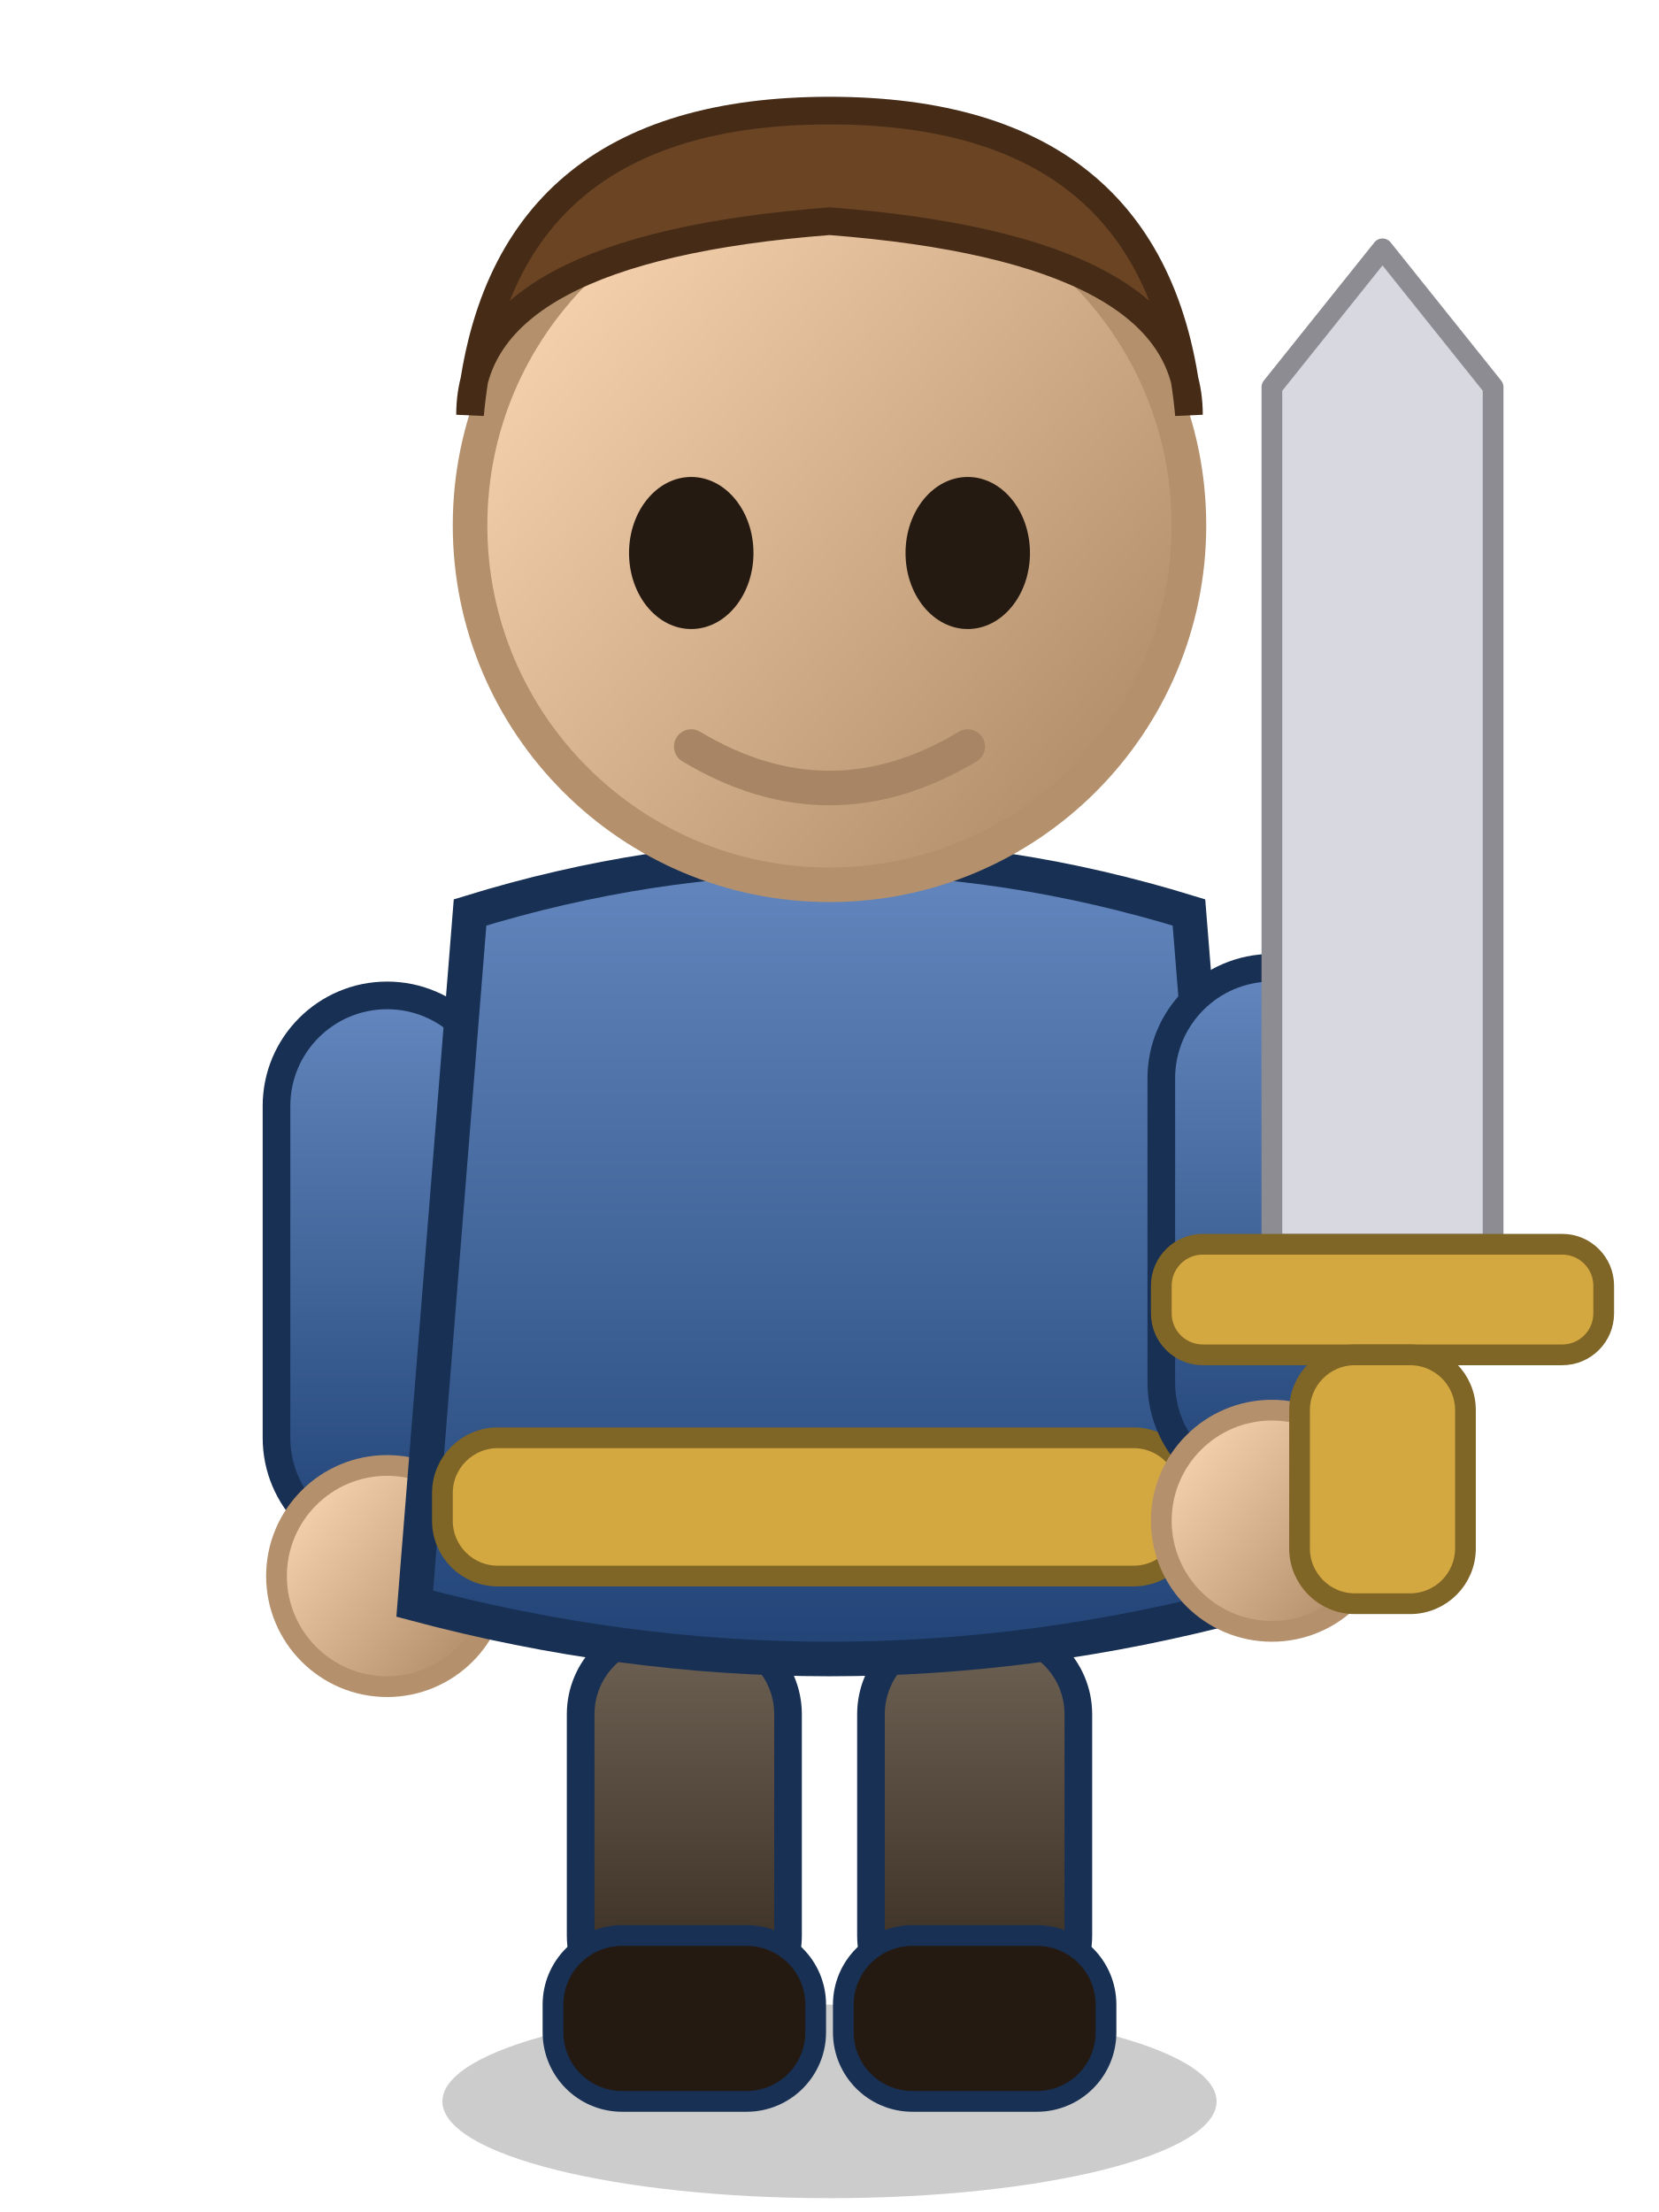
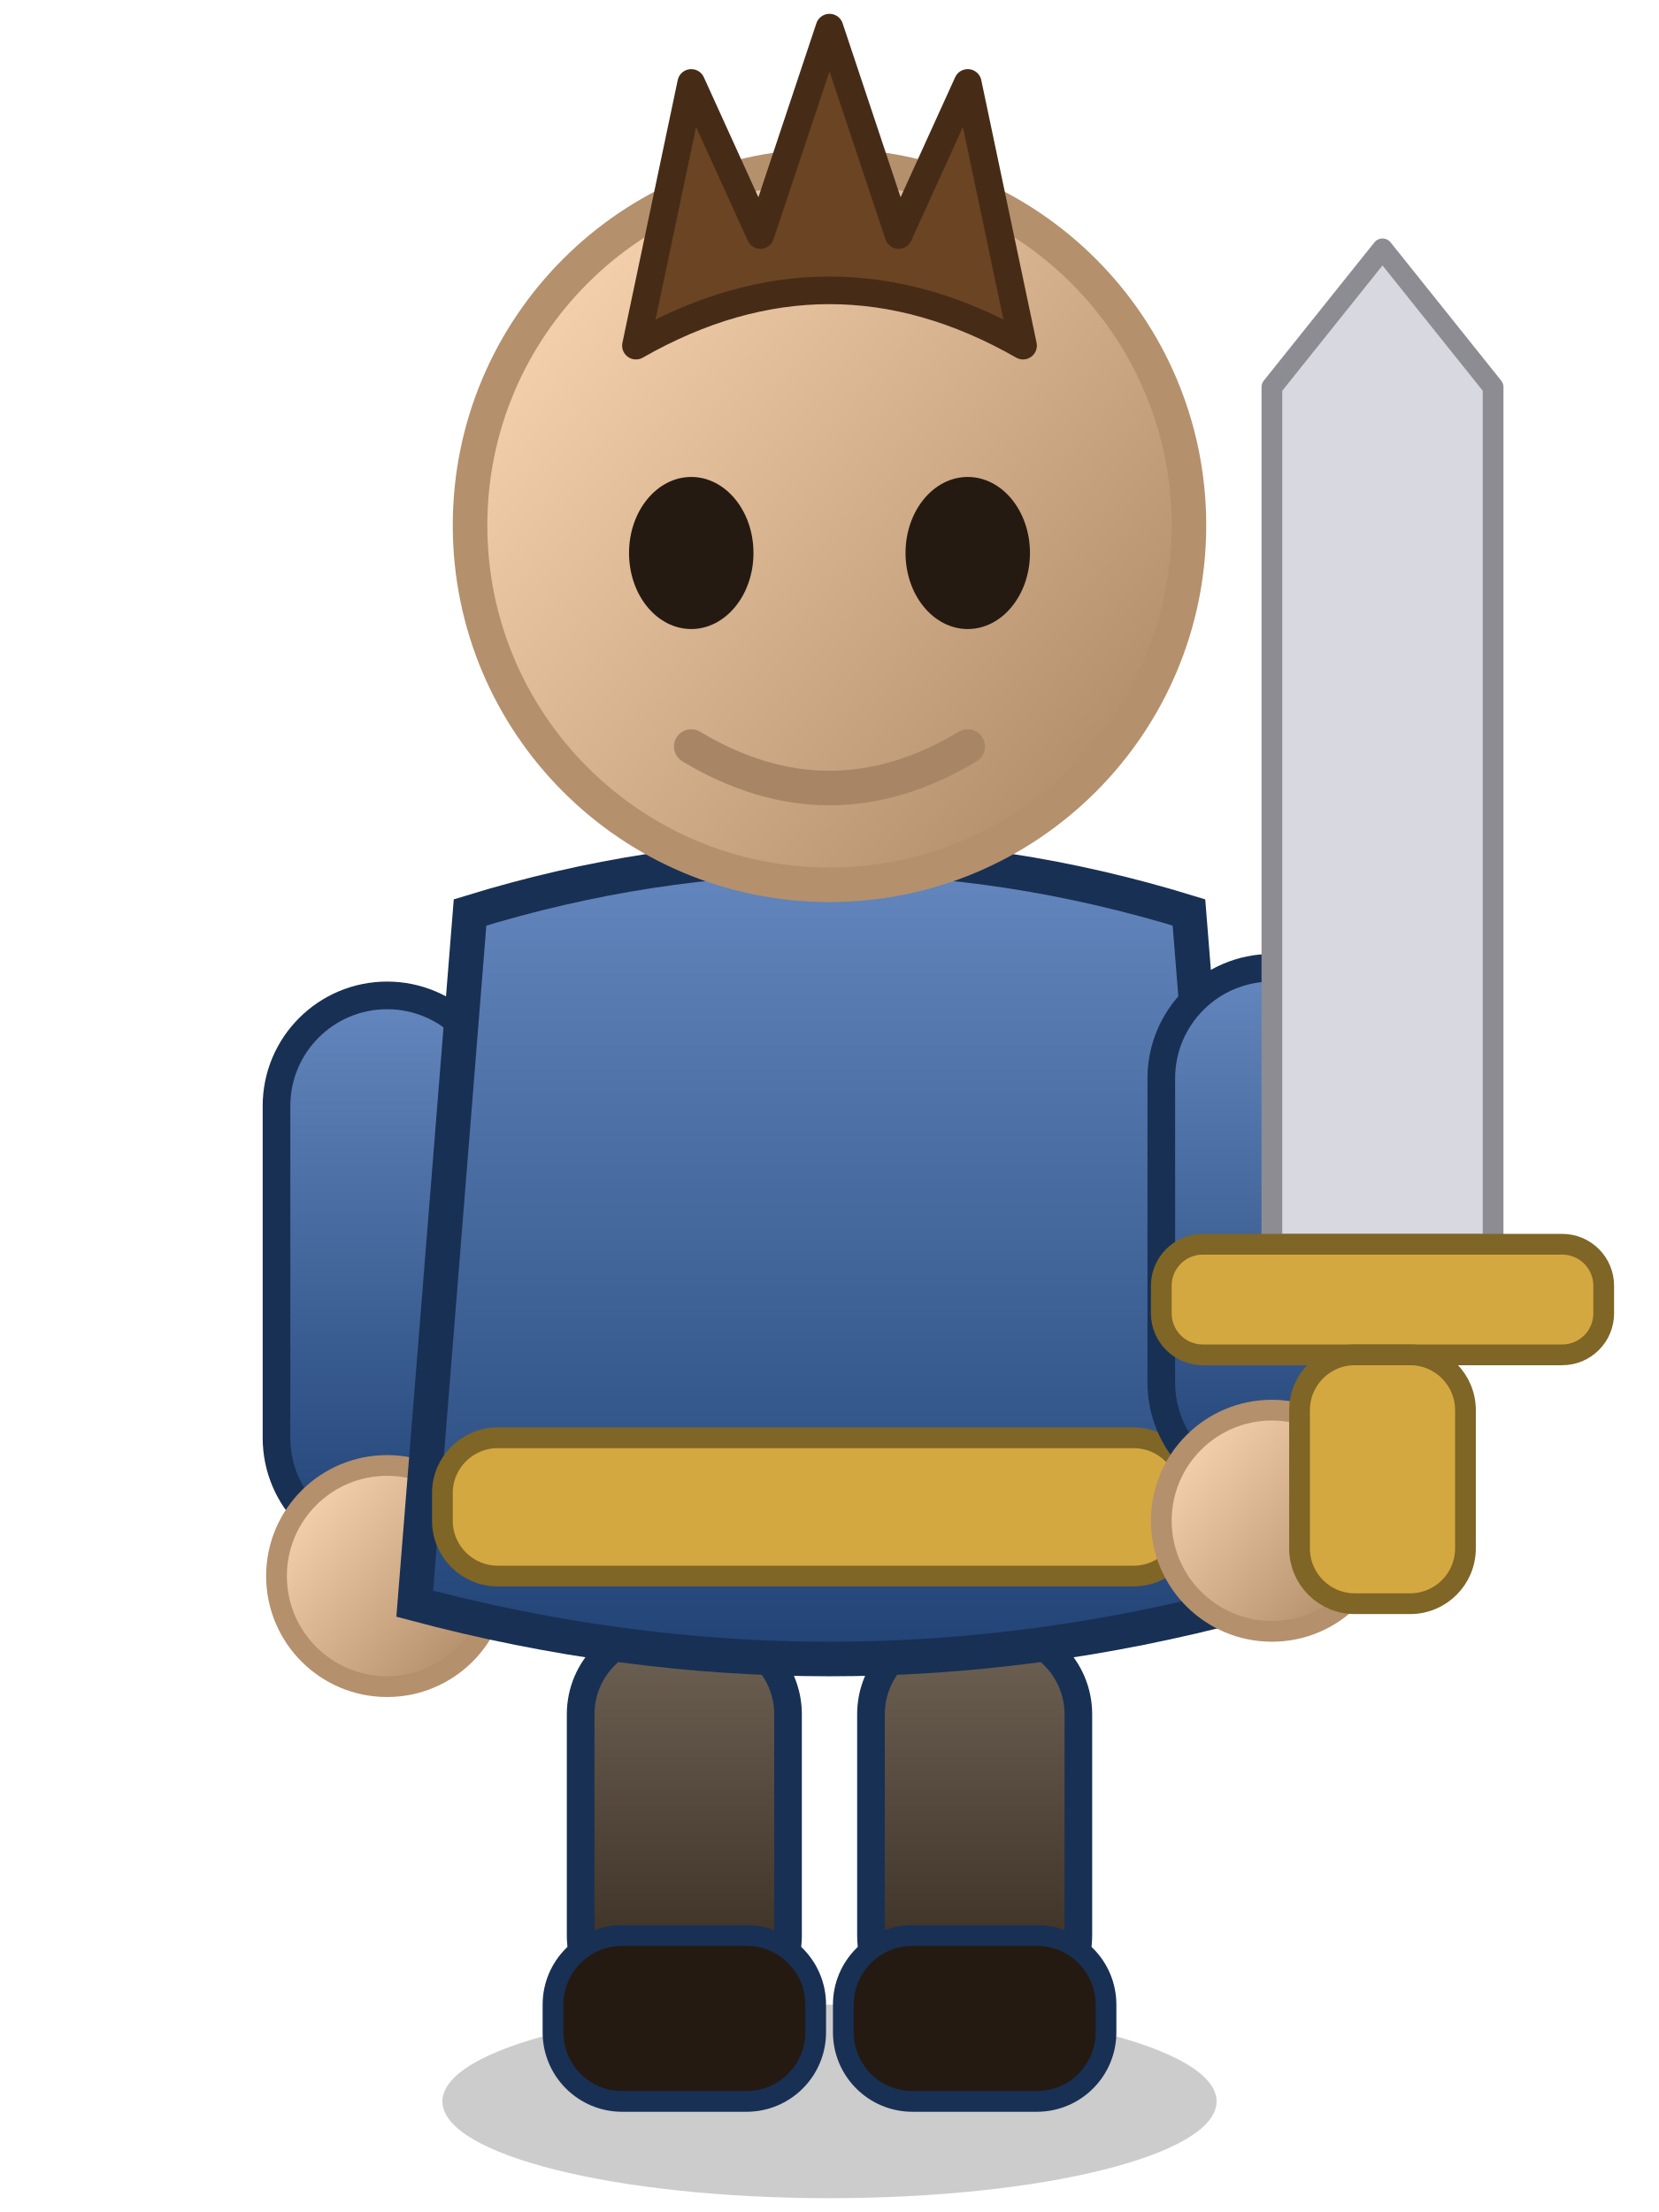
<svg xmlns="http://www.w3.org/2000/svg" viewBox="0 0 120 160">
  <defs>
    <linearGradient id="g0" x1="12%" y1="18%" x2="88%" y2="82%">
      <stop offset="0%" stop-color="rgba(244,208,172,1)" />
      <stop offset="100%" stop-color="rgba(180,144,108,1)" />
    </linearGradient>
    <linearGradient id="g1" x1="50%" y1="0%" x2="50%" y2="100%">
      <stop offset="0%" stop-color="rgba(99,135,190,1)" />
      <stop offset="100%" stop-color="rgba(33,67,118,1)" />
    </linearGradient>
    <linearGradient id="g2" x1="50%" y1="0%" x2="50%" y2="100%">
      <stop offset="0%" stop-color="rgba(110,98,85,1)" />
      <stop offset="100%" stop-color="rgba(52,41,29,1)" />
    </linearGradient>
  </defs>
  <ellipse cx="60" cy="152" rx="28" ry="7" fill="#000000" opacity="0.2" />
  <rect x="42" y="118" width="15" height="28" rx="6" fill="url(#g2)" stroke="rgba(24,48,84,1)" stroke-width="2" />
  <rect x="63" y="118" width="15" height="28" rx="6" fill="url(#g2)" stroke="rgba(24,48,84,1)" stroke-width="2" />
  <rect x="40" y="140" width="19" height="12" rx="5" fill="rgba(36,26,18,1)" stroke="rgba(24,48,84,1)" stroke-width="1.5" />
  <rect x="61" y="140" width="19" height="12" rx="5" fill="rgba(36,26,18,1)" stroke="rgba(24,48,84,1)" stroke-width="1.5" />
  <rect x="20" y="72" width="16" height="40" rx="8" fill="url(#g1)" stroke="rgba(24,48,84,1)" stroke-width="2" />
  <circle cx="28" cy="114" r="8" fill="url(#g0)" stroke="rgba(180,144,108,1)" stroke-width="1.5" />
  <path d="M 34 66 Q 60 58 86 66 L 90 116 Q 60 124 30 116 Z" fill="url(#g1)" stroke="rgba(24,48,84,1)" stroke-width="2.5" />
  <rect x="32" y="104" width="54" height="10" rx="4" fill="rgba(212,168,64,1)" stroke="rgba(127,101,38,1)" stroke-width="1.5" />
  <rect x="84" y="70" width="16" height="38" rx="8" fill="url(#g1)" stroke="rgba(24,48,84,1)" stroke-width="2" />
  <circle cx="92" cy="110" r="8" fill="url(#g0)" stroke="rgba(180,144,108,1)" stroke-width="1.5" />
  <path d="M 100 18 L 108 28 L 108 90 L 92 90 L 92 28 Z" fill="rgba(216,216,224,1)" stroke="rgba(140,140,146,1)" stroke-width="1.5" stroke-linejoin="round" />
  <rect x="84" y="90" width="32" height="8" rx="3" fill="rgba(212,168,64,1)" stroke="rgba(127,101,38,1)" stroke-width="1.5" />
  <rect x="94" y="98" width="12" height="18" rx="4" fill="rgba(212,168,64,1)" stroke="rgba(127,101,38,1)" stroke-width="1.5" />
  <circle cx="60" cy="38" r="26" fill="url(#g0)" stroke="rgba(180,144,108,1)" stroke-width="2.5" />
-   <path d="M 34 30 Q 36 8 60 8 Q 84 8 86 30 Q 86 18 60 16 Q 34 18 34 30 Z" fill="rgba(107,68,35,1)" stroke="rgba(70,44,23,1)" stroke-width="2" />
+   <path d="M 46 25 L 50 6 L 55 17 L 60 2 L 65 17 L 70 6 L 74 25 Q 60 17 46 25 Z" fill="rgba(107,68,35,1)" stroke="rgba(70,44,23,1)" stroke-width="2" stroke-linejoin="round" />
  <ellipse cx="50" cy="40" rx="4.5" ry="5.5" fill="rgba(36,26,18,1)" />
  <ellipse cx="70" cy="40" rx="4.5" ry="5.5" fill="rgba(36,26,18,1)" />
  <path d="M 50 54 Q 60 60 70 54" stroke="rgba(168,134,101,1)" stroke-width="2.5" fill="none" stroke-linecap="round" />
</svg>
